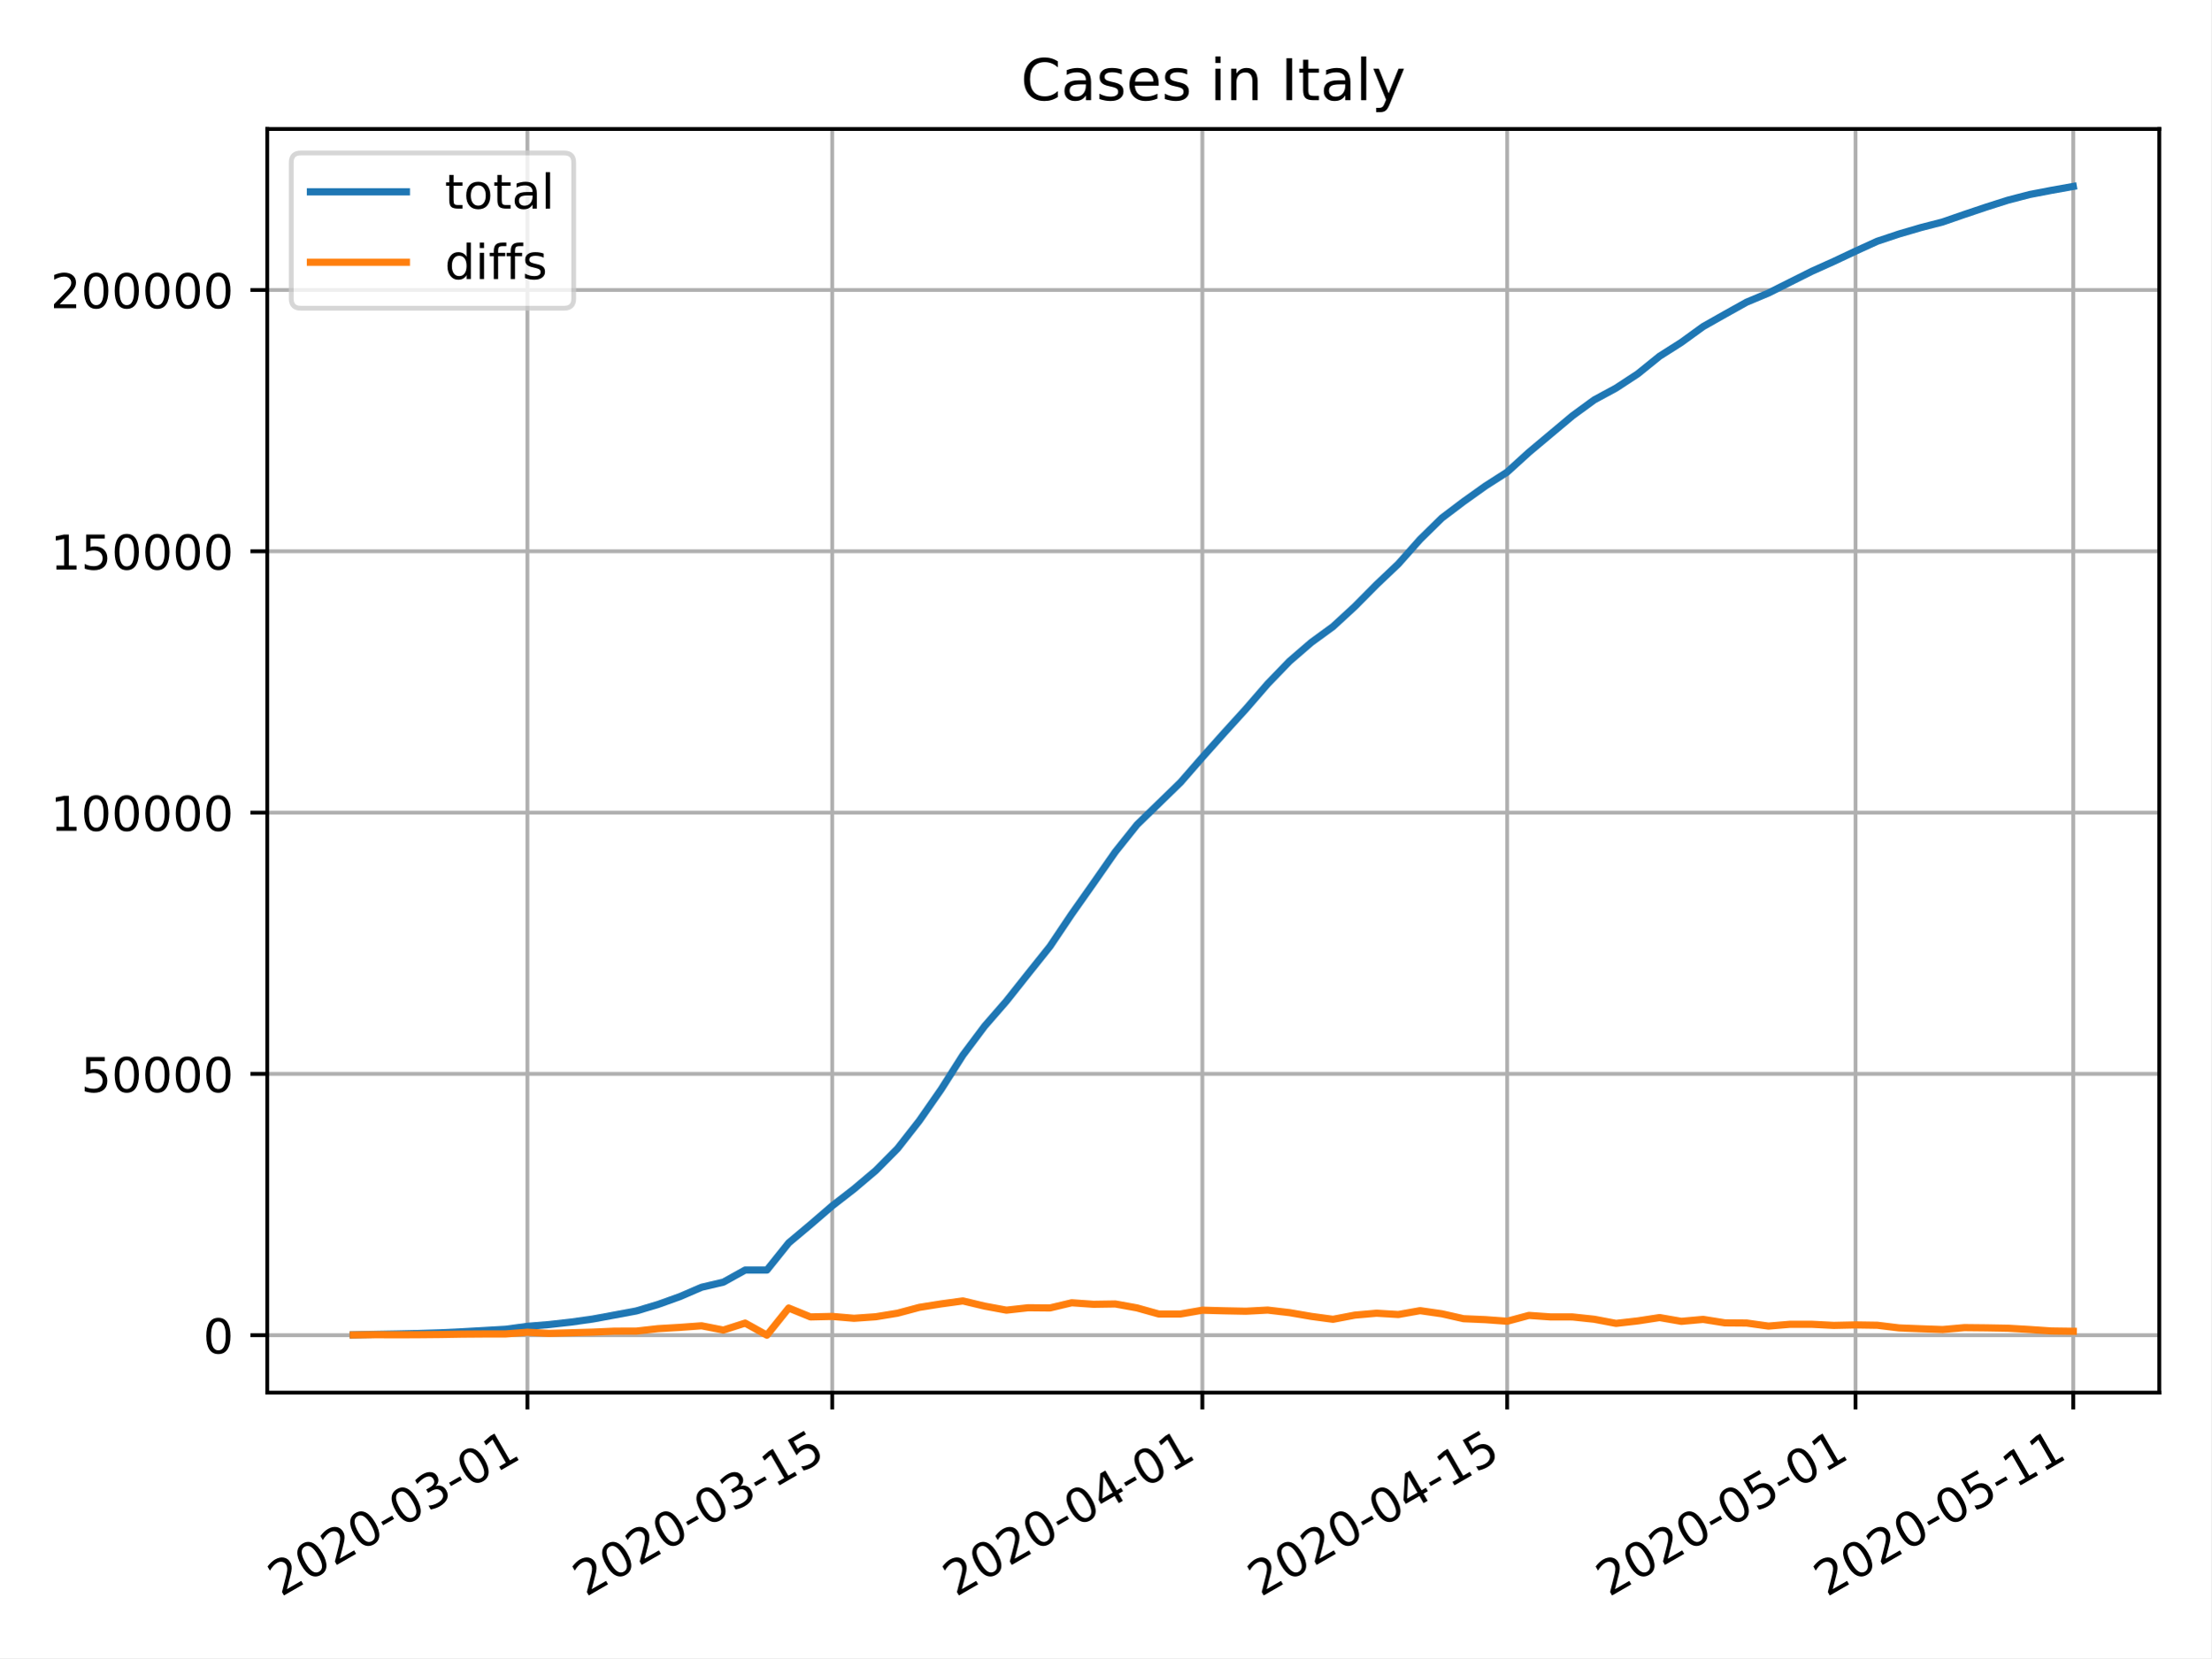
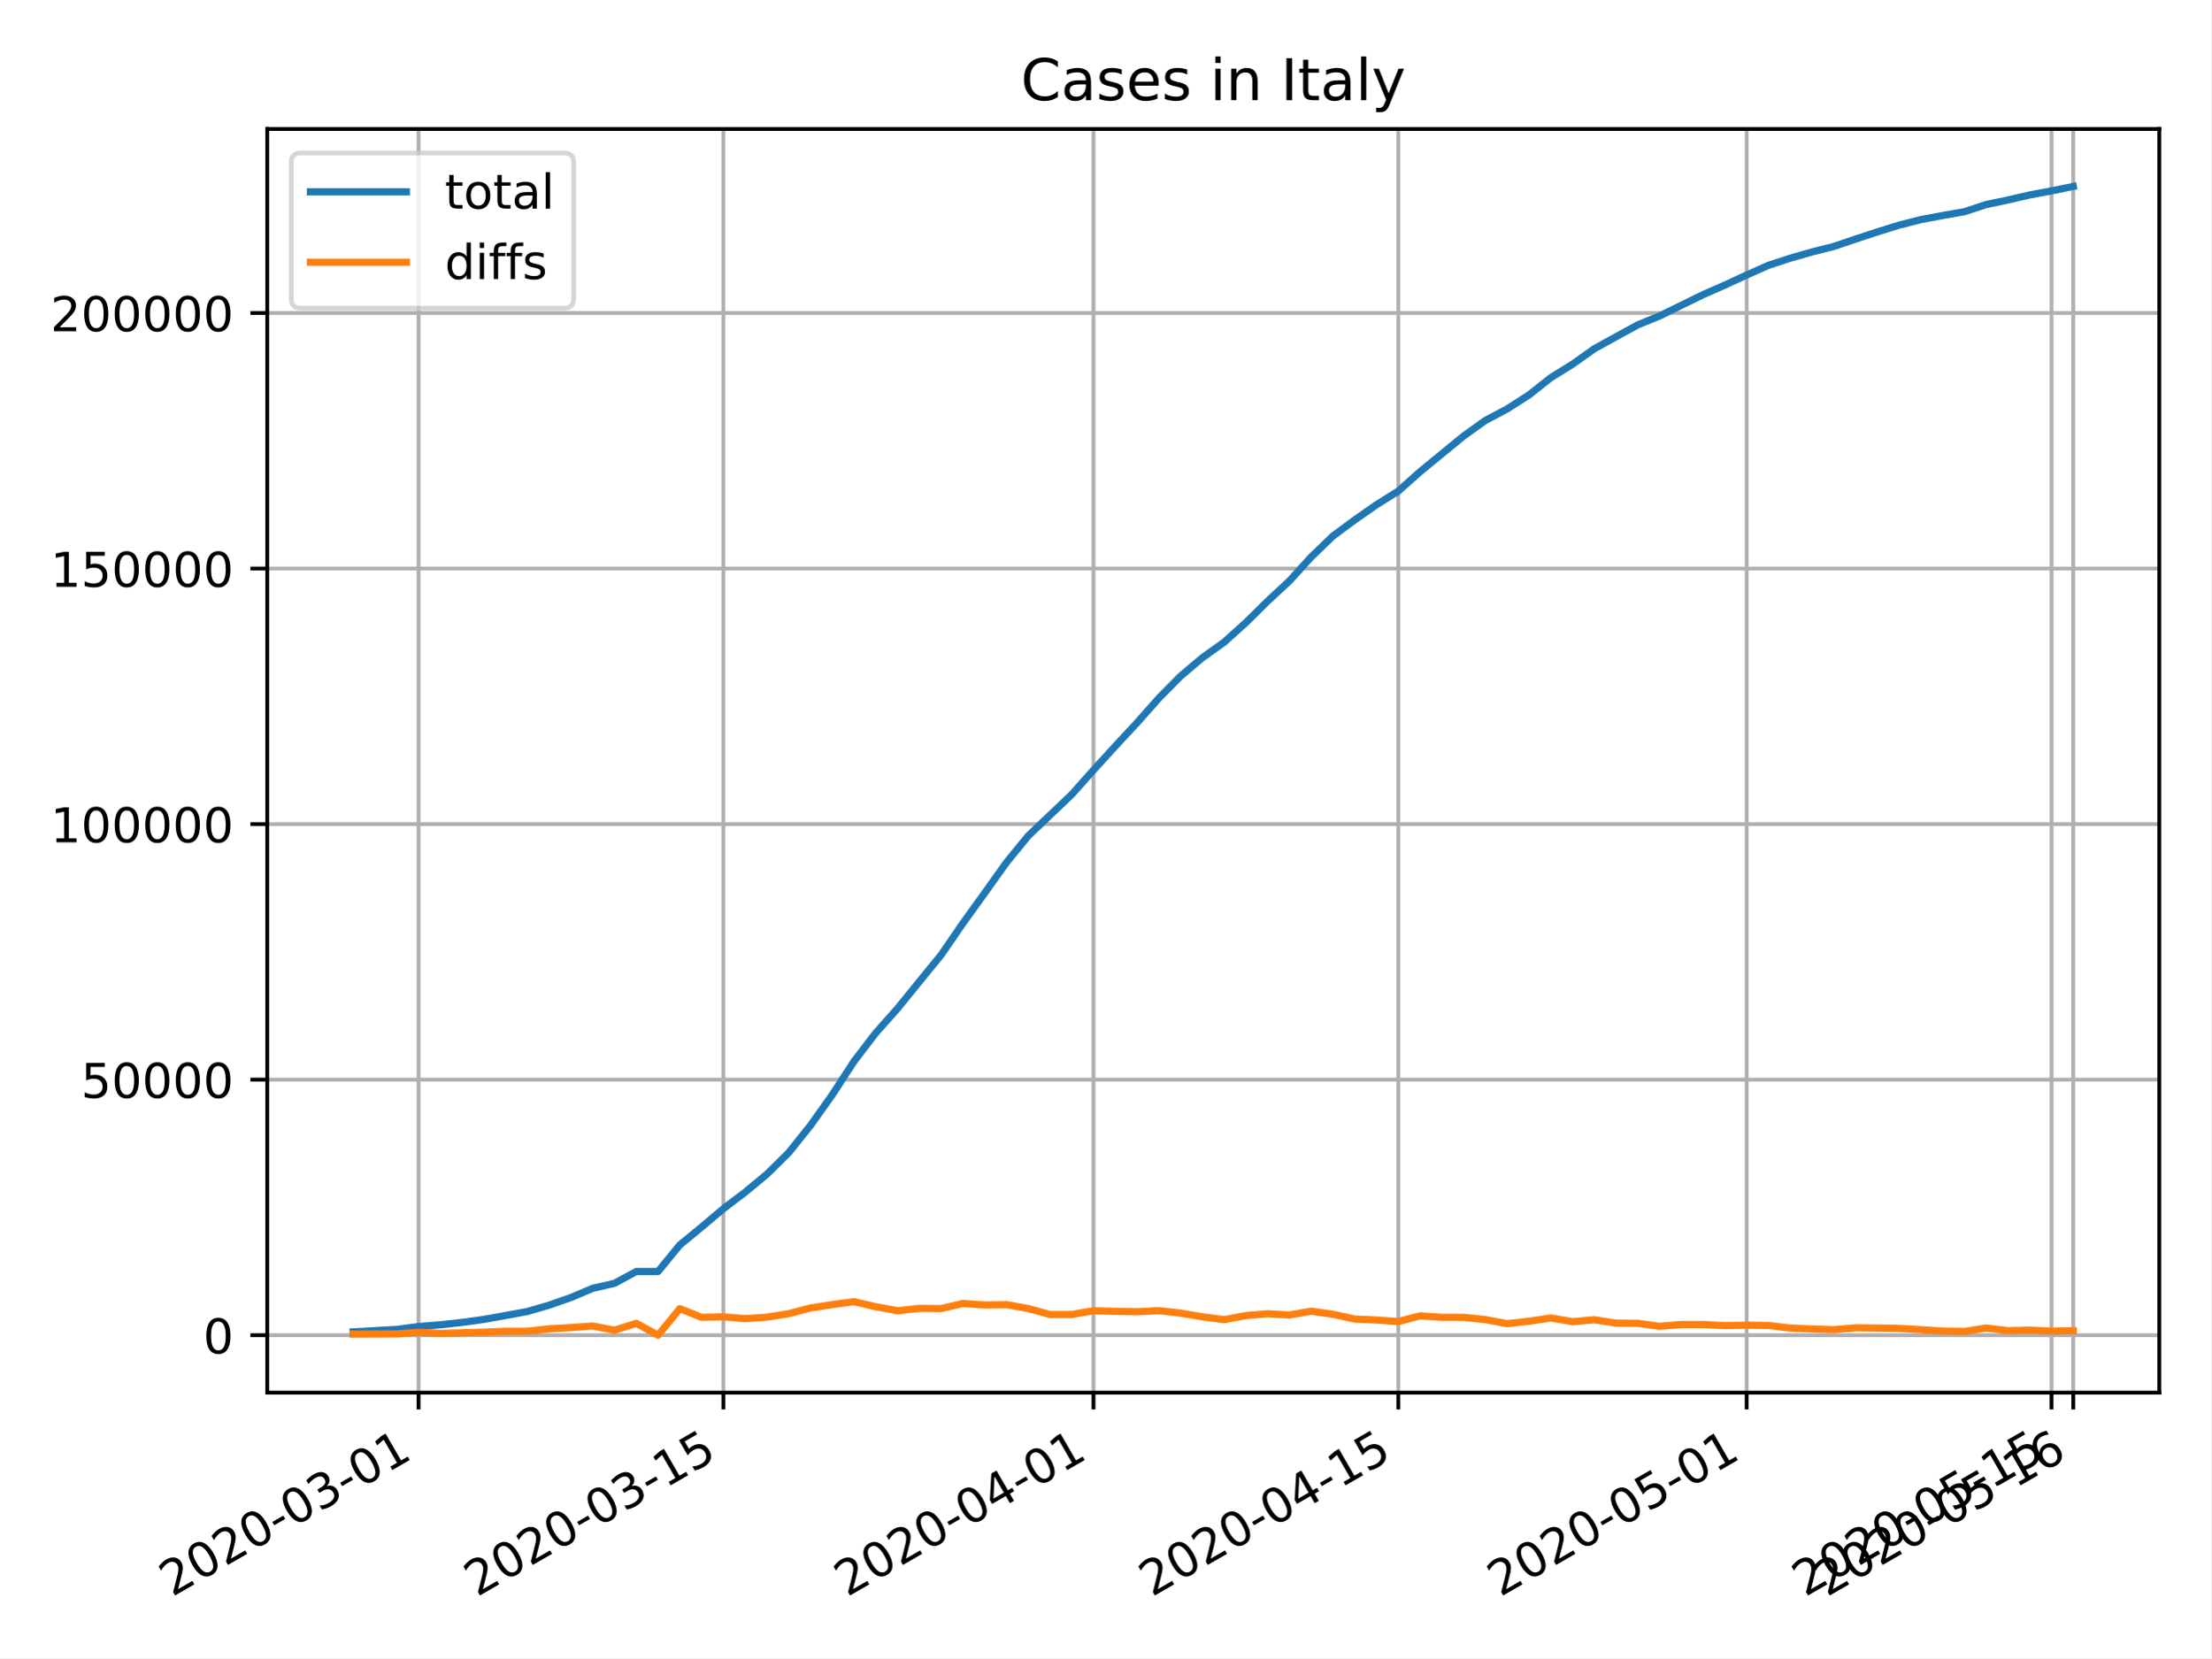
<svg xmlns="http://www.w3.org/2000/svg" xmlns:xlink="http://www.w3.org/1999/xlink" height="345.6pt" version="1.1" viewBox="0 0 460.8 345.6" width="460.8pt">
  <defs>
    <style type="text/css">
*{stroke-linecap:butt;stroke-linejoin:round;}
  </style>
  </defs>
  <g id="figure_1">
    <g id="patch_1">
      <path d="M 0 345.6  L 460.8 345.6  L 460.8 0  L 0 0  z " style="fill:#ffffff;" />
    </g>
    <g id="axes_1">
      <g id="patch_2">
        <path d="M 55.69 290.27  L 450 290.27  L 450 26.88  L 55.69 26.88  z " style="fill:#ffffff;" />
      </g>
      <g id="matplotlib.axis_1">
        <g id="xtick_1">
          <g id="line2d_1">
-             <path clip-path="url(#p6e91b39d61)" d="M 109.913 290.27  L 109.913 26.88  " style="fill:none;stroke:#b0b0b0;stroke-linecap:square;stroke-width:0.8;" />
+             <path clip-path="url(#p9eed6bf8a0)" d="M 87.226 290.27  L 87.226 26.88  " style="fill:none;stroke:#b0b0b0;stroke-linecap:square;stroke-width:0.8;" />
          </g>
          <g id="line2d_2">
            <defs>
-               <path d="M 0 0  L 0 3.5  " id="m8457e33287" style="stroke:#000000;stroke-width:0.8;" />
-             </defs>
-             <g>
-               <use style="stroke:#000000;stroke-width:0.8;" x="109.913" xlink:href="#m8457e33287" y="290.27" />
+               <path d="M 0 0  L 0 3.5  " id="m58b84f871d" style="stroke:#000000;stroke-width:0.8;" />
+             </defs>
+             <g>
+               <use style="stroke:#000000;stroke-width:0.8;" x="87.226" xlink:href="#m58b84f871d" y="290.27" />
            </g>
          </g>
          <g id="text_1">
            <defs>
              <path d="M 19.188 8.297  L 53.609 8.297  L 53.609 0  L 7.328 0  L 7.328 8.297  Q 12.938 14.109 22.625 23.891  Q 32.328 33.688 34.812 36.531  Q 39.547 41.844 41.422 45.531  Q 43.312 49.219 43.312 52.781  Q 43.312 58.594 39.234 62.25  Q 35.156 65.922 28.609 65.922  Q 23.969 65.922 18.812 64.312  Q 13.672 62.703 7.812 59.422  L 7.812 69.391  Q 13.766 71.781 18.938 73  Q 24.125 74.219 28.422 74.219  Q 39.75 74.219 46.484 68.547  Q 53.219 62.891 53.219 53.422  Q 53.219 48.922 51.531 44.891  Q 49.859 40.875 45.406 35.406  Q 44.188 33.984 37.641 27.219  Q 31.109 20.453 19.188 8.297  z " id="DejaVuSans-50" />
              <path d="M 31.781 66.406  Q 24.172 66.406 20.328 58.906  Q 16.5 51.422 16.5 36.375  Q 16.5 21.391 20.328 13.891  Q 24.172 6.391 31.781 6.391  Q 39.453 6.391 43.281 13.891  Q 47.125 21.391 47.125 36.375  Q 47.125 51.422 43.281 58.906  Q 39.453 66.406 31.781 66.406  z M 31.781 74.219  Q 44.047 74.219 50.516 64.516  Q 56.984 54.828 56.984 36.375  Q 56.984 17.969 50.516 8.266  Q 44.047 -1.422 31.781 -1.422  Q 19.531 -1.422 13.062 8.266  Q 6.594 17.969 6.594 36.375  Q 6.594 54.828 13.062 64.516  Q 19.531 74.219 31.781 74.219  z " id="DejaVuSans-48" />
              <path d="M 4.891 31.391  L 31.203 31.391  L 31.203 23.391  L 4.891 23.391  z " id="DejaVuSans-45" />
              <path d="M 40.578 39.312  Q 47.656 37.797 51.625 33  Q 55.609 28.219 55.609 21.188  Q 55.609 10.406 48.188 4.484  Q 40.766 -1.422 27.094 -1.422  Q 22.516 -1.422 17.656 -0.516  Q 12.797 0.391 7.625 2.203  L 7.625 11.719  Q 11.719 9.328 16.594 8.109  Q 21.484 6.891 26.812 6.891  Q 36.078 6.891 40.938 10.547  Q 45.797 14.203 45.797 21.188  Q 45.797 27.641 41.281 31.266  Q 36.766 34.906 28.719 34.906  L 20.219 34.906  L 20.219 43.016  L 29.109 43.016  Q 36.375 43.016 40.234 45.922  Q 44.094 48.828 44.094 54.297  Q 44.094 59.906 40.109 62.906  Q 36.141 65.922 28.719 65.922  Q 24.656 65.922 20.016 65.031  Q 15.375 64.156 9.812 62.312  L 9.812 71.094  Q 15.438 72.656 20.344 73.438  Q 25.25 74.219 29.594 74.219  Q 40.828 74.219 47.359 69.109  Q 53.906 64.016 53.906 55.328  Q 53.906 49.266 50.438 45.094  Q 46.969 40.922 40.578 39.312  z " id="DejaVuSans-51" />
              <path d="M 12.406 8.297  L 28.516 8.297  L 28.516 63.922  L 10.984 60.406  L 10.984 69.391  L 28.422 72.906  L 38.281 72.906  L 38.281 8.297  L 54.391 8.297  L 54.391 0  L 12.406 0  z " id="DejaVuSans-49" />
            </defs>
-             <g transform="translate(58.54385 332.9087)rotate(-30)scale(0.1 -0.1)">
+             <g transform="translate(35.85627 332.9087)rotate(-30)scale(0.1 -0.1)">
              <use xlink:href="#DejaVuSans-50" />
              <use x="63.623" xlink:href="#DejaVuSans-48" />
              <use x="127.246" xlink:href="#DejaVuSans-50" />
              <use x="190.869" xlink:href="#DejaVuSans-48" />
              <use x="254.492" xlink:href="#DejaVuSans-45" />
              <use x="290.576" xlink:href="#DejaVuSans-48" />
              <use x="354.199" xlink:href="#DejaVuSans-51" />
              <use x="417.822" xlink:href="#DejaVuSans-45" />
              <use x="453.906" xlink:href="#DejaVuSans-48" />
              <use x="517.529" xlink:href="#DejaVuSans-49" />
            </g>
          </g>
        </g>
        <g id="xtick_2">
          <g id="line2d_3">
-             <path clip-path="url(#p6e91b39d61)" d="M 173.438 290.27  L 173.438 26.88  " style="fill:none;stroke:#b0b0b0;stroke-linecap:square;stroke-width:0.8;" />
+             <path clip-path="url(#p9eed6bf8a0)" d="M 150.751 290.27  L 150.751 26.88  " style="fill:none;stroke:#b0b0b0;stroke-linecap:square;stroke-width:0.8;" />
          </g>
          <g id="line2d_4">
            <g>
-               <use style="stroke:#000000;stroke-width:0.8;" x="173.438" xlink:href="#m8457e33287" y="290.27" />
+               <use style="stroke:#000000;stroke-width:0.8;" x="150.751" xlink:href="#m58b84f871d" y="290.27" />
            </g>
          </g>
          <g id="text_2">
            <defs>
              <path d="M 10.797 72.906  L 49.516 72.906  L 49.516 64.594  L 19.828 64.594  L 19.828 46.734  Q 21.969 47.469 24.109 47.828  Q 26.266 48.188 28.422 48.188  Q 40.625 48.188 47.75 41.5  Q 54.891 34.812 54.891 23.391  Q 54.891 11.625 47.562 5.094  Q 40.234 -1.422 26.906 -1.422  Q 22.312 -1.422 17.547 -0.641  Q 12.797 0.141 7.719 1.703  L 7.719 11.625  Q 12.109 9.234 16.797 8.062  Q 21.484 6.891 26.703 6.891  Q 35.156 6.891 40.078 11.328  Q 45.016 15.766 45.016 23.391  Q 45.016 31 40.078 35.438  Q 35.156 39.891 26.703 39.891  Q 22.75 39.891 18.812 39.016  Q 14.891 38.141 10.797 36.281  z " id="DejaVuSans-53" />
            </defs>
-             <g transform="translate(122.069 332.9087)rotate(-30)scale(0.1 -0.1)">
+             <g transform="translate(99.38147 332.9087)rotate(-30)scale(0.1 -0.1)">
              <use xlink:href="#DejaVuSans-50" />
              <use x="63.623" xlink:href="#DejaVuSans-48" />
              <use x="127.246" xlink:href="#DejaVuSans-50" />
              <use x="190.869" xlink:href="#DejaVuSans-48" />
              <use x="254.492" xlink:href="#DejaVuSans-45" />
              <use x="290.576" xlink:href="#DejaVuSans-48" />
              <use x="354.199" xlink:href="#DejaVuSans-51" />
              <use x="417.822" xlink:href="#DejaVuSans-45" />
              <use x="453.906" xlink:href="#DejaVuSans-49" />
              <use x="517.529" xlink:href="#DejaVuSans-53" />
            </g>
          </g>
        </g>
        <g id="xtick_3">
          <g id="line2d_5">
-             <path clip-path="url(#p6e91b39d61)" d="M 250.576 290.27  L 250.576 26.88  " style="fill:none;stroke:#b0b0b0;stroke-linecap:square;stroke-width:0.8;" />
+             <path clip-path="url(#p9eed6bf8a0)" d="M 227.889 290.27  L 227.889 26.88  " style="fill:none;stroke:#b0b0b0;stroke-linecap:square;stroke-width:0.8;" />
          </g>
          <g id="line2d_6">
            <g>
-               <use style="stroke:#000000;stroke-width:0.8;" x="250.576" xlink:href="#m8457e33287" y="290.27" />
+               <use style="stroke:#000000;stroke-width:0.8;" x="227.889" xlink:href="#m58b84f871d" y="290.27" />
            </g>
          </g>
          <g id="text_3">
            <defs>
              <path d="M 37.797 64.312  L 12.891 25.391  L 37.797 25.391  z M 35.203 72.906  L 47.609 72.906  L 47.609 25.391  L 58.016 25.391  L 58.016 17.188  L 47.609 17.188  L 47.609 0  L 37.797 0  L 37.797 17.188  L 4.891 17.188  L 4.891 26.703  z " id="DejaVuSans-52" />
            </defs>
-             <g transform="translate(199.2068 332.9087)rotate(-30)scale(0.1 -0.1)">
+             <g transform="translate(176.5192 332.9087)rotate(-30)scale(0.1 -0.1)">
              <use xlink:href="#DejaVuSans-50" />
              <use x="63.623" xlink:href="#DejaVuSans-48" />
              <use x="127.246" xlink:href="#DejaVuSans-50" />
              <use x="190.869" xlink:href="#DejaVuSans-48" />
              <use x="254.492" xlink:href="#DejaVuSans-45" />
              <use x="290.576" xlink:href="#DejaVuSans-48" />
              <use x="354.199" xlink:href="#DejaVuSans-52" />
              <use x="417.822" xlink:href="#DejaVuSans-45" />
              <use x="453.906" xlink:href="#DejaVuSans-48" />
              <use x="517.529" xlink:href="#DejaVuSans-49" />
            </g>
          </g>
        </g>
        <g id="xtick_4">
          <g id="line2d_7">
-             <path clip-path="url(#p6e91b39d61)" d="M 314.101 290.27  L 314.101 26.88  " style="fill:none;stroke:#b0b0b0;stroke-linecap:square;stroke-width:0.8;" />
+             <path clip-path="url(#p9eed6bf8a0)" d="M 291.414 290.27  L 291.414 26.88  " style="fill:none;stroke:#b0b0b0;stroke-linecap:square;stroke-width:0.8;" />
          </g>
          <g id="line2d_8">
            <g>
-               <use style="stroke:#000000;stroke-width:0.8;" x="314.101" xlink:href="#m8457e33287" y="290.27" />
+               <use style="stroke:#000000;stroke-width:0.8;" x="291.414" xlink:href="#m58b84f871d" y="290.27" />
            </g>
          </g>
          <g id="text_4">
-             <g transform="translate(262.732 332.9087)rotate(-30)scale(0.1 -0.1)">
+             <g transform="translate(240.0444 332.9087)rotate(-30)scale(0.1 -0.1)">
              <use xlink:href="#DejaVuSans-50" />
              <use x="63.623" xlink:href="#DejaVuSans-48" />
              <use x="127.246" xlink:href="#DejaVuSans-50" />
              <use x="190.869" xlink:href="#DejaVuSans-48" />
              <use x="254.492" xlink:href="#DejaVuSans-45" />
              <use x="290.576" xlink:href="#DejaVuSans-48" />
              <use x="354.199" xlink:href="#DejaVuSans-52" />
              <use x="417.822" xlink:href="#DejaVuSans-45" />
              <use x="453.906" xlink:href="#DejaVuSans-49" />
              <use x="517.529" xlink:href="#DejaVuSans-53" />
            </g>
          </g>
        </g>
        <g id="xtick_5">
          <g id="line2d_9">
-             <path clip-path="url(#p6e91b39d61)" d="M 386.702 290.27  L 386.702 26.88  " style="fill:none;stroke:#b0b0b0;stroke-linecap:square;stroke-width:0.8;" />
+             <path clip-path="url(#p9eed6bf8a0)" d="M 364.014 290.27  L 364.014 26.88  " style="fill:none;stroke:#b0b0b0;stroke-linecap:square;stroke-width:0.8;" />
          </g>
          <g id="line2d_10">
            <g>
-               <use style="stroke:#000000;stroke-width:0.8;" x="386.702" xlink:href="#m8457e33287" y="290.27" />
+               <use style="stroke:#000000;stroke-width:0.8;" x="364.014" xlink:href="#m58b84f871d" y="290.27" />
            </g>
          </g>
          <g id="text_5">
-             <g transform="translate(335.3322 332.9087)rotate(-30)scale(0.1 -0.1)">
+             <g transform="translate(312.6447 332.9087)rotate(-30)scale(0.1 -0.1)">
              <use xlink:href="#DejaVuSans-50" />
              <use x="63.623" xlink:href="#DejaVuSans-48" />
              <use x="127.246" xlink:href="#DejaVuSans-50" />
              <use x="190.869" xlink:href="#DejaVuSans-48" />
              <use x="254.492" xlink:href="#DejaVuSans-45" />
              <use x="290.576" xlink:href="#DejaVuSans-48" />
              <use x="354.199" xlink:href="#DejaVuSans-53" />
              <use x="417.822" xlink:href="#DejaVuSans-45" />
              <use x="453.906" xlink:href="#DejaVuSans-48" />
              <use x="517.529" xlink:href="#DejaVuSans-49" />
            </g>
          </g>
        </g>
        <g id="xtick_6">
          <g id="line2d_11">
-             <path clip-path="url(#p6e91b39d61)" d="M 432.077 290.27  L 432.077 26.88  " style="fill:none;stroke:#b0b0b0;stroke-linecap:square;stroke-width:0.8;" />
+             <path clip-path="url(#p9eed6bf8a0)" d="M 427.539 290.27  L 427.539 26.88  " style="fill:none;stroke:#b0b0b0;stroke-linecap:square;stroke-width:0.8;" />
          </g>
          <g id="line2d_12">
            <g>
-               <use style="stroke:#000000;stroke-width:0.8;" x="432.077" xlink:href="#m8457e33287" y="290.27" />
+               <use style="stroke:#000000;stroke-width:0.8;" x="427.539" xlink:href="#m58b84f871d" y="290.27" />
            </g>
          </g>
          <g id="text_6">
+             <g transform="translate(376.1699 332.9087)rotate(-30)scale(0.1 -0.1)">
+               <use xlink:href="#DejaVuSans-50" />
+               <use x="63.623" xlink:href="#DejaVuSans-48" />
+               <use x="127.246" xlink:href="#DejaVuSans-50" />
+               <use x="190.869" xlink:href="#DejaVuSans-48" />
+               <use x="254.492" xlink:href="#DejaVuSans-45" />
+               <use x="290.576" xlink:href="#DejaVuSans-48" />
+               <use x="354.199" xlink:href="#DejaVuSans-53" />
+               <use x="417.822" xlink:href="#DejaVuSans-45" />
+               <use x="453.906" xlink:href="#DejaVuSans-49" />
+               <use x="517.529" xlink:href="#DejaVuSans-53" />
+             </g>
+           </g>
+         </g>
+         <g id="xtick_7">
+           <g id="line2d_13">
+             <path clip-path="url(#p9eed6bf8a0)" d="M 432.077 290.27  L 432.077 26.88  " style="fill:none;stroke:#b0b0b0;stroke-linecap:square;stroke-width:0.8;" />
+           </g>
+           <g id="line2d_14">
+             <g>
+               <use style="stroke:#000000;stroke-width:0.8;" x="432.077" xlink:href="#m58b84f871d" y="290.27" />
+             </g>
+           </g>
+           <g id="text_7">
+             <defs>
+               <path d="M 33.016 40.375  Q 26.375 40.375 22.484 35.828  Q 18.609 31.297 18.609 23.391  Q 18.609 15.531 22.484 10.953  Q 26.375 6.391 33.016 6.391  Q 39.656 6.391 43.531 10.953  Q 47.406 15.531 47.406 23.391  Q 47.406 31.297 43.531 35.828  Q 39.656 40.375 33.016 40.375  z M 52.594 71.297  L 52.594 62.312  Q 48.875 64.062 45.094 64.984  Q 41.312 65.922 37.594 65.922  Q 27.828 65.922 22.672 59.328  Q 17.531 52.734 16.797 39.406  Q 19.672 43.656 24.016 45.922  Q 28.375 48.188 33.594 48.188  Q 44.578 48.188 50.953 41.516  Q 57.328 34.859 57.328 23.391  Q 57.328 12.156 50.688 5.359  Q 44.047 -1.422 33.016 -1.422  Q 20.359 -1.422 13.672 8.266  Q 6.984 17.969 6.984 36.375  Q 6.984 53.656 15.188 63.938  Q 23.391 74.219 37.203 74.219  Q 40.922 74.219 44.703 73.484  Q 48.484 72.75 52.594 71.297  z " id="DejaVuSans-54" />
+             </defs>
            <g transform="translate(380.7074 332.9087)rotate(-30)scale(0.1 -0.1)">
              <use xlink:href="#DejaVuSans-50" />
              <use x="63.623" xlink:href="#DejaVuSans-48" />
              <use x="127.246" xlink:href="#DejaVuSans-50" />
              <use x="190.869" xlink:href="#DejaVuSans-48" />
              <use x="254.492" xlink:href="#DejaVuSans-45" />
              <use x="290.576" xlink:href="#DejaVuSans-48" />
              <use x="354.199" xlink:href="#DejaVuSans-53" />
              <use x="417.822" xlink:href="#DejaVuSans-45" />
              <use x="453.906" xlink:href="#DejaVuSans-49" />
-               <use x="517.529" xlink:href="#DejaVuSans-49" />
+               <use x="517.529" xlink:href="#DejaVuSans-54" />
            </g>
          </g>
        </g>
      </g>
      <g id="matplotlib.axis_2">
        <g id="ytick_1">
-           <g id="line2d_13">
-             <path clip-path="url(#p6e91b39d61)" d="M 55.69 278.298  L 450 278.298  " style="fill:none;stroke:#b0b0b0;stroke-linecap:square;stroke-width:0.8;" />
-           </g>
-           <g id="line2d_14">
-             <defs>
-               <path d="M 0 0  L -3.5 0  " id="m449b36bd04" style="stroke:#000000;stroke-width:0.8;" />
-             </defs>
-             <g>
-               <use style="stroke:#000000;stroke-width:0.8;" x="55.69" xlink:href="#m449b36bd04" y="278.298" />
-             </g>
-           </g>
-           <g id="text_7">
+           <g id="line2d_15">
+             <path clip-path="url(#p9eed6bf8a0)" d="M 55.69 278.298  L 450 278.298  " style="fill:none;stroke:#b0b0b0;stroke-linecap:square;stroke-width:0.8;" />
+           </g>
+           <g id="line2d_16">
+             <defs>
+               <path d="M 0 0  L -3.5 0  " id="m94b401baca" style="stroke:#000000;stroke-width:0.8;" />
+             </defs>
+             <g>
+               <use style="stroke:#000000;stroke-width:0.8;" x="55.69" xlink:href="#m94b401baca" y="278.298" />
+             </g>
+           </g>
+           <g id="text_8">
            <g transform="translate(42.3275 282.0974)scale(0.1 -0.1)">
              <use xlink:href="#DejaVuSans-48" />
            </g>
          </g>
        </g>
        <g id="ytick_2">
-           <g id="line2d_15">
-             <path clip-path="url(#p6e91b39d61)" d="M 55.69 223.833  L 450 223.833  " style="fill:none;stroke:#b0b0b0;stroke-linecap:square;stroke-width:0.8;" />
-           </g>
-           <g id="line2d_16">
-             <g>
-               <use style="stroke:#000000;stroke-width:0.8;" x="55.69" xlink:href="#m449b36bd04" y="223.833" />
-             </g>
-           </g>
-           <g id="text_8">
-             <g transform="translate(16.8775 227.6318)scale(0.1 -0.1)">
+           <g id="line2d_17">
+             <path clip-path="url(#p9eed6bf8a0)" d="M 55.69 225.031  L 450 225.031  " style="fill:none;stroke:#b0b0b0;stroke-linecap:square;stroke-width:0.8;" />
+           </g>
+           <g id="line2d_18">
+             <g>
+               <use style="stroke:#000000;stroke-width:0.8;" x="55.69" xlink:href="#m94b401baca" y="225.031" />
+             </g>
+           </g>
+           <g id="text_9">
+             <g transform="translate(16.8775 228.8304)scale(0.1 -0.1)">
              <use xlink:href="#DejaVuSans-53" />
              <use x="63.623" xlink:href="#DejaVuSans-48" />
              <use x="127.246" xlink:href="#DejaVuSans-48" />
              <use x="190.869" xlink:href="#DejaVuSans-48" />
              <use x="254.492" xlink:href="#DejaVuSans-48" />
            </g>
          </g>
        </g>
        <g id="ytick_3">
-           <g id="line2d_17">
-             <path clip-path="url(#p6e91b39d61)" d="M 55.69 169.367  L 450 169.367  " style="fill:none;stroke:#b0b0b0;stroke-linecap:square;stroke-width:0.8;" />
-           </g>
-           <g id="line2d_18">
-             <g>
-               <use style="stroke:#000000;stroke-width:0.8;" x="55.69" xlink:href="#m449b36bd04" y="169.367" />
-             </g>
-           </g>
-           <g id="text_9">
-             <g transform="translate(10.515 173.1663)scale(0.1 -0.1)">
+           <g id="line2d_19">
+             <path clip-path="url(#p9eed6bf8a0)" d="M 55.69 171.764  L 450 171.764  " style="fill:none;stroke:#b0b0b0;stroke-linecap:square;stroke-width:0.8;" />
+           </g>
+           <g id="line2d_20">
+             <g>
+               <use style="stroke:#000000;stroke-width:0.8;" x="55.69" xlink:href="#m94b401baca" y="171.764" />
+             </g>
+           </g>
+           <g id="text_10">
+             <g transform="translate(10.515 175.5634)scale(0.1 -0.1)">
              <use xlink:href="#DejaVuSans-49" />
              <use x="63.623" xlink:href="#DejaVuSans-48" />
              <use x="127.246" xlink:href="#DejaVuSans-48" />
              <use x="190.869" xlink:href="#DejaVuSans-48" />
              <use x="254.492" xlink:href="#DejaVuSans-48" />
              <use x="318.115" xlink:href="#DejaVuSans-48" />
            </g>
          </g>
        </g>
        <g id="ytick_4">
-           <g id="line2d_19">
-             <path clip-path="url(#p6e91b39d61)" d="M 55.69 114.901  L 450 114.901  " style="fill:none;stroke:#b0b0b0;stroke-linecap:square;stroke-width:0.8;" />
-           </g>
-           <g id="line2d_20">
-             <g>
-               <use style="stroke:#000000;stroke-width:0.8;" x="55.69" xlink:href="#m449b36bd04" y="114.901" />
-             </g>
-           </g>
-           <g id="text_10">
-             <g transform="translate(10.515 118.7007)scale(0.1 -0.1)">
+           <g id="line2d_21">
+             <path clip-path="url(#p9eed6bf8a0)" d="M 55.69 118.497  L 450 118.497  " style="fill:none;stroke:#b0b0b0;stroke-linecap:square;stroke-width:0.8;" />
+           </g>
+           <g id="line2d_22">
+             <g>
+               <use style="stroke:#000000;stroke-width:0.8;" x="55.69" xlink:href="#m94b401baca" y="118.497" />
+             </g>
+           </g>
+           <g id="text_11">
+             <g transform="translate(10.515 122.2964)scale(0.1 -0.1)">
              <use xlink:href="#DejaVuSans-49" />
              <use x="63.623" xlink:href="#DejaVuSans-53" />
              <use x="127.246" xlink:href="#DejaVuSans-48" />
              <use x="190.869" xlink:href="#DejaVuSans-48" />
              <use x="254.492" xlink:href="#DejaVuSans-48" />
              <use x="318.115" xlink:href="#DejaVuSans-48" />
            </g>
          </g>
        </g>
        <g id="ytick_5">
-           <g id="line2d_21">
-             <path clip-path="url(#p6e91b39d61)" d="M 55.69 60.436  L 450 60.436  " style="fill:none;stroke:#b0b0b0;stroke-linecap:square;stroke-width:0.8;" />
-           </g>
-           <g id="line2d_22">
-             <g>
-               <use style="stroke:#000000;stroke-width:0.8;" x="55.69" xlink:href="#m449b36bd04" y="60.436" />
-             </g>
-           </g>
-           <g id="text_11">
-             <g transform="translate(10.515 64.23513)scale(0.1 -0.1)">
+           <g id="line2d_23">
+             <path clip-path="url(#p9eed6bf8a0)" d="M 55.69 65.23  L 450 65.23  " style="fill:none;stroke:#b0b0b0;stroke-linecap:square;stroke-width:0.8;" />
+           </g>
+           <g id="line2d_24">
+             <g>
+               <use style="stroke:#000000;stroke-width:0.8;" x="55.69" xlink:href="#m94b401baca" y="65.23" />
+             </g>
+           </g>
+           <g id="text_12">
+             <g transform="translate(10.515 69.02934)scale(0.1 -0.1)">
              <use xlink:href="#DejaVuSans-50" />
              <use x="63.623" xlink:href="#DejaVuSans-48" />
              <use x="127.246" xlink:href="#DejaVuSans-48" />
              <use x="190.869" xlink:href="#DejaVuSans-48" />
              <use x="254.492" xlink:href="#DejaVuSans-48" />
              <use x="318.115" xlink:href="#DejaVuSans-48" />
            </g>
          </g>
        </g>
      </g>
-       <g id="line2d_23">
-         <path clip-path="url(#p6e91b39d61)" d="M 73.613 278.231  L 78.151 278.129  L 82.688 278.049  L 87.226 277.947  L 91.763 277.805  L 96.301 277.585  L 100.838 277.331  L 105.376 277.069  L 109.913 276.453  L 114.451 276.08  L 118.988 275.573  L 123.526 274.933  L 128.063 274.096  L 132.601 273.248  L 137.138 271.89  L 141.676 270.264  L 146.213 268.307  L 150.751 267.243  L 155.288 264.723  L 159.826 264.723  L 164.363 259.061  L 168.901 255.252  L 173.438 251.341  L 177.976 247.819  L 182.514 243.978  L 187.051 239.396  L 191.589 233.598  L 196.126 227.078  L 200.664 219.935  L 205.201 213.878  L 209.739 208.662  L 214.276 202.944  L 218.814 197.269  L 223.351 190.512  L 227.889 184.075  L 232.426 177.567  L 236.964 171.884  L 241.501 167.473  L 246.039 163.058  L 250.576 157.849  L 255.114 152.764  L 259.651 147.769  L 264.189 142.535  L 268.726 137.834  L 273.264 133.913  L 277.801 130.603  L 282.339 126.424  L 286.876 121.845  L 291.414 117.541  L 295.951 112.428  L 300.489 107.97  L 305.026 104.536  L 309.564 101.298  L 314.101 98.393  L 318.639 94.269  L 323.176 90.464  L 327.714 86.661  L 332.252 83.342  L 336.789 80.884  L 341.327 77.912  L 345.864 74.241  L 350.402 71.358  L 354.939 68.068  L 359.477 65.5  L 364.014 62.969  L 368.552 61.074  L 373.089 58.796  L 377.627 56.524  L 382.164 54.485  L 386.702 52.345  L 391.239 50.275  L 395.777 48.762  L 400.314 47.432  L 404.852 46.261  L 409.389 44.688  L 413.927 43.162  L 418.464 41.716  L 423.002 40.536  L 427.539 39.663  L 432.077 38.852  " style="fill:none;stroke:#1f77b4;stroke-linecap:square;stroke-width:1.5;" />
-       </g>
-       <g id="line2d_24">
-         <path clip-path="url(#p6e91b39d61)" d="M 73.613 278.252  L 78.151 278.197  L 82.688 278.218  L 87.226 278.197  L 91.763 278.155  L 96.301 278.078  L 100.838 278.044  L 105.376 278.037  L 109.913 277.682  L 114.451 277.926  L 118.988 277.791  L 123.526 277.659  L 128.063 277.46  L 132.601 277.451  L 137.138 276.94  L 141.676 276.673  L 146.213 276.341  L 150.751 277.234  L 155.288 275.779  L 159.826 278.298  L 164.363 272.636  L 168.901 274.489  L 173.438 274.388  L 177.976 274.776  L 182.514 274.457  L 187.051 273.715  L 191.589 272.501  L 196.126 271.778  L 200.664 271.156  L 205.201 272.242  L 209.739 273.081  L 214.276 272.58  L 218.814 272.623  L 223.351 271.541  L 227.889 271.861  L 232.426 271.791  L 236.964 272.615  L 241.501 273.886  L 246.039 273.883  L 250.576 273.089  L 255.114 273.213  L 259.651 273.304  L 264.189 273.064  L 268.726 273.597  L 273.264 274.378  L 277.801 274.988  L 282.339 274.12  L 286.876 273.719  L 291.414 273.994  L 295.951 273.185  L 300.489 273.841  L 305.026 274.864  L 309.564 275.061  L 314.101 275.393  L 318.639 274.174  L 323.176 274.493  L 327.714 274.495  L 332.252 274.979  L 336.789 275.841  L 341.327 275.325  L 345.864 274.627  L 350.402 275.416  L 354.939 275.007  L 359.477 275.731  L 364.014 275.767  L 368.552 276.404  L 373.089 276.02  L 377.627 276.026  L 382.164 276.259  L 386.702 276.158  L 391.239 276.228  L 395.777 276.785  L 400.314 276.968  L 404.852 277.127  L 409.389 276.725  L 413.927 276.772  L 418.464 276.853  L 423.002 277.118  L 427.539 277.425  L 432.077 277.488  " style="fill:none;stroke:#ff7f0e;stroke-linecap:square;stroke-width:1.5;" />
+       <g id="line2d_25">
+         <path clip-path="url(#p9eed6bf8a0)" d="M 73.613 277.6  L 78.151 277.352  L 82.688 277.096  L 87.226 276.493  L 91.763 276.129  L 96.301 275.633  L 100.838 275.007  L 105.376 274.188  L 109.913 273.359  L 114.451 272.031  L 118.988 270.441  L 123.526 268.527  L 128.063 267.486  L 132.601 265.022  L 137.138 265.022  L 141.676 259.484  L 146.213 255.759  L 150.751 251.934  L 155.288 248.49  L 159.826 244.734  L 164.363 240.252  L 168.901 234.582  L 173.438 228.205  L 177.976 221.219  L 182.514 215.296  L 187.051 210.194  L 191.589 204.602  L 196.126 199.052  L 200.664 192.443  L 205.201 186.148  L 209.739 179.784  L 214.276 174.226  L 218.814 169.912  L 223.351 165.594  L 227.889 160.499  L 232.426 155.526  L 236.964 150.642  L 241.501 145.523  L 246.039 140.925  L 250.576 137.091  L 255.114 133.853  L 259.651 129.766  L 264.189 125.288  L 268.726 121.078  L 273.264 116.078  L 277.801 111.718  L 282.339 108.359  L 286.876 105.193  L 291.414 102.352  L 295.951 98.319  L 300.489 94.597  L 305.026 90.878  L 309.564 87.632  L 314.101 85.229  L 318.639 82.321  L 323.176 78.731  L 327.714 75.912  L 332.252 72.694  L 336.789 70.183  L 341.327 67.707  L 345.864 65.854  L 350.402 63.627  L 354.939 61.404  L 359.477 59.41  L 364.014 57.317  L 368.552 55.293  L 373.089 53.813  L 377.627 52.512  L 382.164 51.367  L 386.702 49.828  L 391.239 48.336  L 395.777 46.922  L 400.314 45.768  L 404.852 44.914  L 409.389 44.121  L 413.927 42.628  L 418.464 41.682  L 423.002 40.625  L 427.539 39.784  L 432.077 38.852  " style="fill:none;stroke:#1f77b4;stroke-linecap:square;stroke-width:1.5;" />
+       </g>
+       <g id="line2d_26">
+         <path clip-path="url(#p9eed6bf8a0)" d="M 73.613 278.083  L 78.151 278.05  L 82.688 278.042  L 87.226 277.695  L 91.763 277.934  L 96.301 277.802  L 100.838 277.673  L 105.376 277.479  L 109.913 277.469  L 114.451 276.97  L 118.988 276.709  L 123.526 276.384  L 128.063 277.257  L 132.601 275.834  L 137.138 278.298  L 141.676 272.761  L 146.213 274.573  L 150.751 274.474  L 155.288 274.854  L 159.826 274.542  L 164.363 273.816  L 168.901 272.628  L 173.438 271.921  L 177.976 271.313  L 182.514 272.375  L 187.051 273.196  L 191.589 272.706  L 196.126 272.748  L 200.664 271.69  L 205.201 272.003  L 209.739 271.934  L 214.276 272.74  L 218.814 273.984  L 223.351 273.98  L 227.889 273.204  L 232.426 273.325  L 236.964 273.414  L 241.501 273.179  L 246.039 273.7  L 250.576 274.464  L 255.114 275.061  L 259.651 274.212  L 264.189 273.819  L 268.726 274.089  L 273.264 273.297  L 277.801 273.939  L 282.339 274.939  L 286.876 275.132  L 291.414 275.457  L 295.951 274.265  L 300.489 274.577  L 305.026 274.579  L 309.564 275.052  L 314.101 275.895  L 318.639 275.391  L 323.176 274.708  L 327.714 275.479  L 332.252 275.08  L 336.789 275.787  L 341.327 275.822  L 345.864 276.446  L 350.402 276.071  L 354.939 276.076  L 359.477 276.304  L 364.014 276.205  L 368.552 276.274  L 373.089 276.818  L 377.627 276.997  L 382.164 277.153  L 386.702 276.76  L 391.239 276.806  L 395.777 276.884  L 400.314 277.144  L 404.852 277.444  L 409.389 277.506  L 413.927 276.805  L 418.464 277.352  L 423.002 277.241  L 427.539 277.458  L 432.077 277.366  " style="fill:none;stroke:#ff7f0e;stroke-linecap:square;stroke-width:1.5;" />
      </g>
      <g id="patch_3">
        <path d="M 55.69 290.27  L 55.69 26.88  " style="fill:none;stroke:#000000;stroke-linecap:square;stroke-linejoin:miter;stroke-width:0.8;" />
      </g>
      <g id="patch_4">
        <path d="M 450 290.27  L 450 26.88  " style="fill:none;stroke:#000000;stroke-linecap:square;stroke-linejoin:miter;stroke-width:0.8;" />
      </g>
      <g id="patch_5">
        <path d="M 55.69 290.27  L 450 290.27  " style="fill:none;stroke:#000000;stroke-linecap:square;stroke-linejoin:miter;stroke-width:0.8;" />
      </g>
      <g id="patch_6">
        <path d="M 55.69 26.88  L 450 26.88  " style="fill:none;stroke:#000000;stroke-linecap:square;stroke-linejoin:miter;stroke-width:0.8;" />
      </g>
-       <g id="text_12">
+       <g id="text_13">
        <defs>
          <path d="M 64.406 67.281  L 64.406 56.891  Q 59.422 61.531 53.781 63.812  Q 48.141 66.109 41.797 66.109  Q 29.297 66.109 22.656 58.469  Q 16.016 50.828 16.016 36.375  Q 16.016 21.969 22.656 14.328  Q 29.297 6.688 41.797 6.688  Q 48.141 6.688 53.781 8.984  Q 59.422 11.281 64.406 15.922  L 64.406 5.609  Q 59.234 2.094 53.438 0.328  Q 47.656 -1.422 41.219 -1.422  Q 24.656 -1.422 15.125 8.703  Q 5.609 18.844 5.609 36.375  Q 5.609 53.953 15.125 64.078  Q 24.656 74.219 41.219 74.219  Q 47.75 74.219 53.531 72.484  Q 59.328 70.75 64.406 67.281  z " id="DejaVuSans-67" />
          <path d="M 34.281 27.484  Q 23.391 27.484 19.188 25  Q 14.984 22.516 14.984 16.5  Q 14.984 11.719 18.141 8.906  Q 21.297 6.109 26.703 6.109  Q 34.188 6.109 38.703 11.406  Q 43.219 16.703 43.219 25.484  L 43.219 27.484  z M 52.203 31.203  L 52.203 0  L 43.219 0  L 43.219 8.297  Q 40.141 3.328 35.547 0.953  Q 30.953 -1.422 24.312 -1.422  Q 15.922 -1.422 10.953 3.297  Q 6 8.016 6 15.922  Q 6 25.141 12.172 29.828  Q 18.359 34.516 30.609 34.516  L 43.219 34.516  L 43.219 35.406  Q 43.219 41.609 39.141 45  Q 35.062 48.391 27.688 48.391  Q 23 48.391 18.547 47.266  Q 14.109 46.141 10.016 43.891  L 10.016 52.203  Q 14.938 54.109 19.578 55.047  Q 24.219 56 28.609 56  Q 40.484 56 46.344 49.844  Q 52.203 43.703 52.203 31.203  z " id="DejaVuSans-97" />
          <path d="M 44.281 53.078  L 44.281 44.578  Q 40.484 46.531 36.375 47.5  Q 32.281 48.484 27.875 48.484  Q 21.188 48.484 17.844 46.438  Q 14.5 44.391 14.5 40.281  Q 14.5 37.156 16.891 35.375  Q 19.281 33.594 26.516 31.984  L 29.594 31.297  Q 39.156 29.25 43.188 25.516  Q 47.219 21.781 47.219 15.094  Q 47.219 7.469 41.188 3.016  Q 35.156 -1.422 24.609 -1.422  Q 20.219 -1.422 15.453 -0.562  Q 10.688 0.297 5.422 2  L 5.422 11.281  Q 10.406 8.688 15.234 7.391  Q 20.062 6.109 24.812 6.109  Q 31.156 6.109 34.562 8.281  Q 37.984 10.453 37.984 14.406  Q 37.984 18.062 35.516 20.016  Q 33.062 21.969 24.703 23.781  L 21.578 24.516  Q 13.234 26.266 9.516 29.906  Q 5.812 33.547 5.812 39.891  Q 5.812 47.609 11.281 51.797  Q 16.75 56 26.812 56  Q 31.781 56 36.172 55.266  Q 40.578 54.547 44.281 53.078  z " id="DejaVuSans-115" />
          <path d="M 56.203 29.594  L 56.203 25.203  L 14.891 25.203  Q 15.484 15.922 20.484 11.062  Q 25.484 6.203 34.422 6.203  Q 39.594 6.203 44.453 7.469  Q 49.312 8.734 54.109 11.281  L 54.109 2.781  Q 49.266 0.734 44.188 -0.344  Q 39.109 -1.422 33.891 -1.422  Q 20.797 -1.422 13.156 6.188  Q 5.516 13.812 5.516 26.812  Q 5.516 40.234 12.766 48.109  Q 20.016 56 32.328 56  Q 43.359 56 49.781 48.891  Q 56.203 41.797 56.203 29.594  z M 47.219 32.234  Q 47.125 39.594 43.094 43.984  Q 39.062 48.391 32.422 48.391  Q 24.906 48.391 20.391 44.141  Q 15.875 39.891 15.188 32.172  z " id="DejaVuSans-101" />
          <path id="DejaVuSans-32" />
          <path d="M 9.422 54.688  L 18.406 54.688  L 18.406 0  L 9.422 0  z M 9.422 75.984  L 18.406 75.984  L 18.406 64.594  L 9.422 64.594  z " id="DejaVuSans-105" />
          <path d="M 54.891 33.016  L 54.891 0  L 45.906 0  L 45.906 32.719  Q 45.906 40.484 42.875 44.328  Q 39.844 48.188 33.797 48.188  Q 26.516 48.188 22.312 43.547  Q 18.109 38.922 18.109 30.906  L 18.109 0  L 9.078 0  L 9.078 54.688  L 18.109 54.688  L 18.109 46.188  Q 21.344 51.125 25.703 53.562  Q 30.078 56 35.797 56  Q 45.219 56 50.047 50.172  Q 54.891 44.344 54.891 33.016  z " id="DejaVuSans-110" />
          <path d="M 9.812 72.906  L 19.672 72.906  L 19.672 0  L 9.812 0  z " id="DejaVuSans-73" />
          <path d="M 18.312 70.219  L 18.312 54.688  L 36.812 54.688  L 36.812 47.703  L 18.312 47.703  L 18.312 18.016  Q 18.312 11.328 20.141 9.422  Q 21.969 7.516 27.594 7.516  L 36.812 7.516  L 36.812 0  L 27.594 0  Q 17.188 0 13.234 3.875  Q 9.281 7.766 9.281 18.016  L 9.281 47.703  L 2.688 47.703  L 2.688 54.688  L 9.281 54.688  L 9.281 70.219  z " id="DejaVuSans-116" />
          <path d="M 9.422 75.984  L 18.406 75.984  L 18.406 0  L 9.422 0  z " id="DejaVuSans-108" />
          <path d="M 32.172 -5.078  Q 28.375 -14.844 24.75 -17.812  Q 21.141 -20.797 15.094 -20.797  L 7.906 -20.797  L 7.906 -13.281  L 13.188 -13.281  Q 16.891 -13.281 18.938 -11.516  Q 21 -9.766 23.484 -3.219  L 25.094 0.875  L 2.984 54.688  L 12.5 54.688  L 29.594 11.922  L 46.688 54.688  L 56.203 54.688  z " id="DejaVuSans-121" />
        </defs>
        <g transform="translate(212.735 20.88)scale(0.12 -0.12)">
          <use xlink:href="#DejaVuSans-67" />
          <use x="69.824" xlink:href="#DejaVuSans-97" />
          <use x="131.104" xlink:href="#DejaVuSans-115" />
          <use x="183.203" xlink:href="#DejaVuSans-101" />
          <use x="244.727" xlink:href="#DejaVuSans-115" />
          <use x="296.826" xlink:href="#DejaVuSans-32" />
          <use x="328.613" xlink:href="#DejaVuSans-105" />
          <use x="356.396" xlink:href="#DejaVuSans-110" />
          <use x="419.775" xlink:href="#DejaVuSans-32" />
          <use x="451.562" xlink:href="#DejaVuSans-73" />
          <use x="481.055" xlink:href="#DejaVuSans-116" />
          <use x="520.264" xlink:href="#DejaVuSans-97" />
          <use x="581.543" xlink:href="#DejaVuSans-108" />
          <use x="609.326" xlink:href="#DejaVuSans-121" />
        </g>
      </g>
      <g id="legend_1">
        <g id="patch_7">
          <path d="M 62.69 64.236  L 117.556 64.236  Q 119.556 64.236 119.556 62.236  L 119.556 33.88  Q 119.556 31.88 117.556 31.88  L 62.69 31.88  Q 60.69 31.88 60.69 33.88  L 60.69 62.236  Q 60.69 64.236 62.69 64.236  z " style="fill:#ffffff;opacity:0.8;stroke:#cccccc;stroke-linejoin:miter;" />
        </g>
-         <g id="line2d_25">
+         <g id="line2d_27">
          <path d="M 64.69 39.978  L 84.69 39.978  " style="fill:none;stroke:#1f77b4;stroke-linecap:square;stroke-width:1.5;" />
        </g>
-         <g id="line2d_26" />
-         <g id="text_13">
+         <g id="line2d_28" />
+         <g id="text_14">
          <defs>
            <path d="M 30.609 48.391  Q 23.391 48.391 19.188 42.75  Q 14.984 37.109 14.984 27.297  Q 14.984 17.484 19.156 11.844  Q 23.344 6.203 30.609 6.203  Q 37.797 6.203 41.984 11.859  Q 46.188 17.531 46.188 27.297  Q 46.188 37.016 41.984 42.703  Q 37.797 48.391 30.609 48.391  z M 30.609 56  Q 42.328 56 49.016 48.375  Q 55.719 40.766 55.719 27.297  Q 55.719 13.875 49.016 6.219  Q 42.328 -1.422 30.609 -1.422  Q 18.844 -1.422 12.172 6.219  Q 5.516 13.875 5.516 27.297  Q 5.516 40.766 12.172 48.375  Q 18.844 56 30.609 56  z " id="DejaVuSans-111" />
          </defs>
          <g transform="translate(92.69 43.47844)scale(0.1 -0.1)">
            <use xlink:href="#DejaVuSans-116" />
            <use x="39.209" xlink:href="#DejaVuSans-111" />
            <use x="100.391" xlink:href="#DejaVuSans-116" />
            <use x="139.6" xlink:href="#DejaVuSans-97" />
            <use x="200.879" xlink:href="#DejaVuSans-108" />
          </g>
        </g>
-         <g id="line2d_27">
+         <g id="line2d_29">
          <path d="M 64.69 54.657  L 84.69 54.657  " style="fill:none;stroke:#ff7f0e;stroke-linecap:square;stroke-width:1.5;" />
        </g>
-         <g id="line2d_28" />
-         <g id="text_14">
+         <g id="line2d_30" />
+         <g id="text_15">
          <defs>
            <path d="M 45.406 46.391  L 45.406 75.984  L 54.391 75.984  L 54.391 0  L 45.406 0  L 45.406 8.203  Q 42.578 3.328 38.25 0.953  Q 33.938 -1.422 27.875 -1.422  Q 17.969 -1.422 11.734 6.484  Q 5.516 14.406 5.516 27.297  Q 5.516 40.188 11.734 48.094  Q 17.969 56 27.875 56  Q 33.938 56 38.25 53.625  Q 42.578 51.266 45.406 46.391  z M 14.797 27.297  Q 14.797 17.391 18.875 11.75  Q 22.953 6.109 30.078 6.109  Q 37.203 6.109 41.297 11.75  Q 45.406 17.391 45.406 27.297  Q 45.406 37.203 41.297 42.844  Q 37.203 48.484 30.078 48.484  Q 22.953 48.484 18.875 42.844  Q 14.797 37.203 14.797 27.297  z " id="DejaVuSans-100" />
            <path d="M 37.109 75.984  L 37.109 68.5  L 28.516 68.5  Q 23.688 68.5 21.797 66.547  Q 19.922 64.594 19.922 59.516  L 19.922 54.688  L 34.719 54.688  L 34.719 47.703  L 19.922 47.703  L 19.922 0  L 10.891 0  L 10.891 47.703  L 2.297 47.703  L 2.297 54.688  L 10.891 54.688  L 10.891 58.5  Q 10.891 67.625 15.141 71.797  Q 19.391 75.984 28.609 75.984  z " id="DejaVuSans-102" />
          </defs>
          <g transform="translate(92.69 58.15656)scale(0.1 -0.1)">
            <use xlink:href="#DejaVuSans-100" />
            <use x="63.477" xlink:href="#DejaVuSans-105" />
            <use x="91.26" xlink:href="#DejaVuSans-102" />
            <use x="126.465" xlink:href="#DejaVuSans-102" />
            <use x="161.67" xlink:href="#DejaVuSans-115" />
          </g>
        </g>
      </g>
    </g>
  </g>
  <defs>
-     <clipPath id="p6e91b39d61">
+     <clipPath id="p9eed6bf8a0">
      <rect height="263.39" width="394.31" x="55.69" y="26.88" />
    </clipPath>
  </defs>
</svg>
